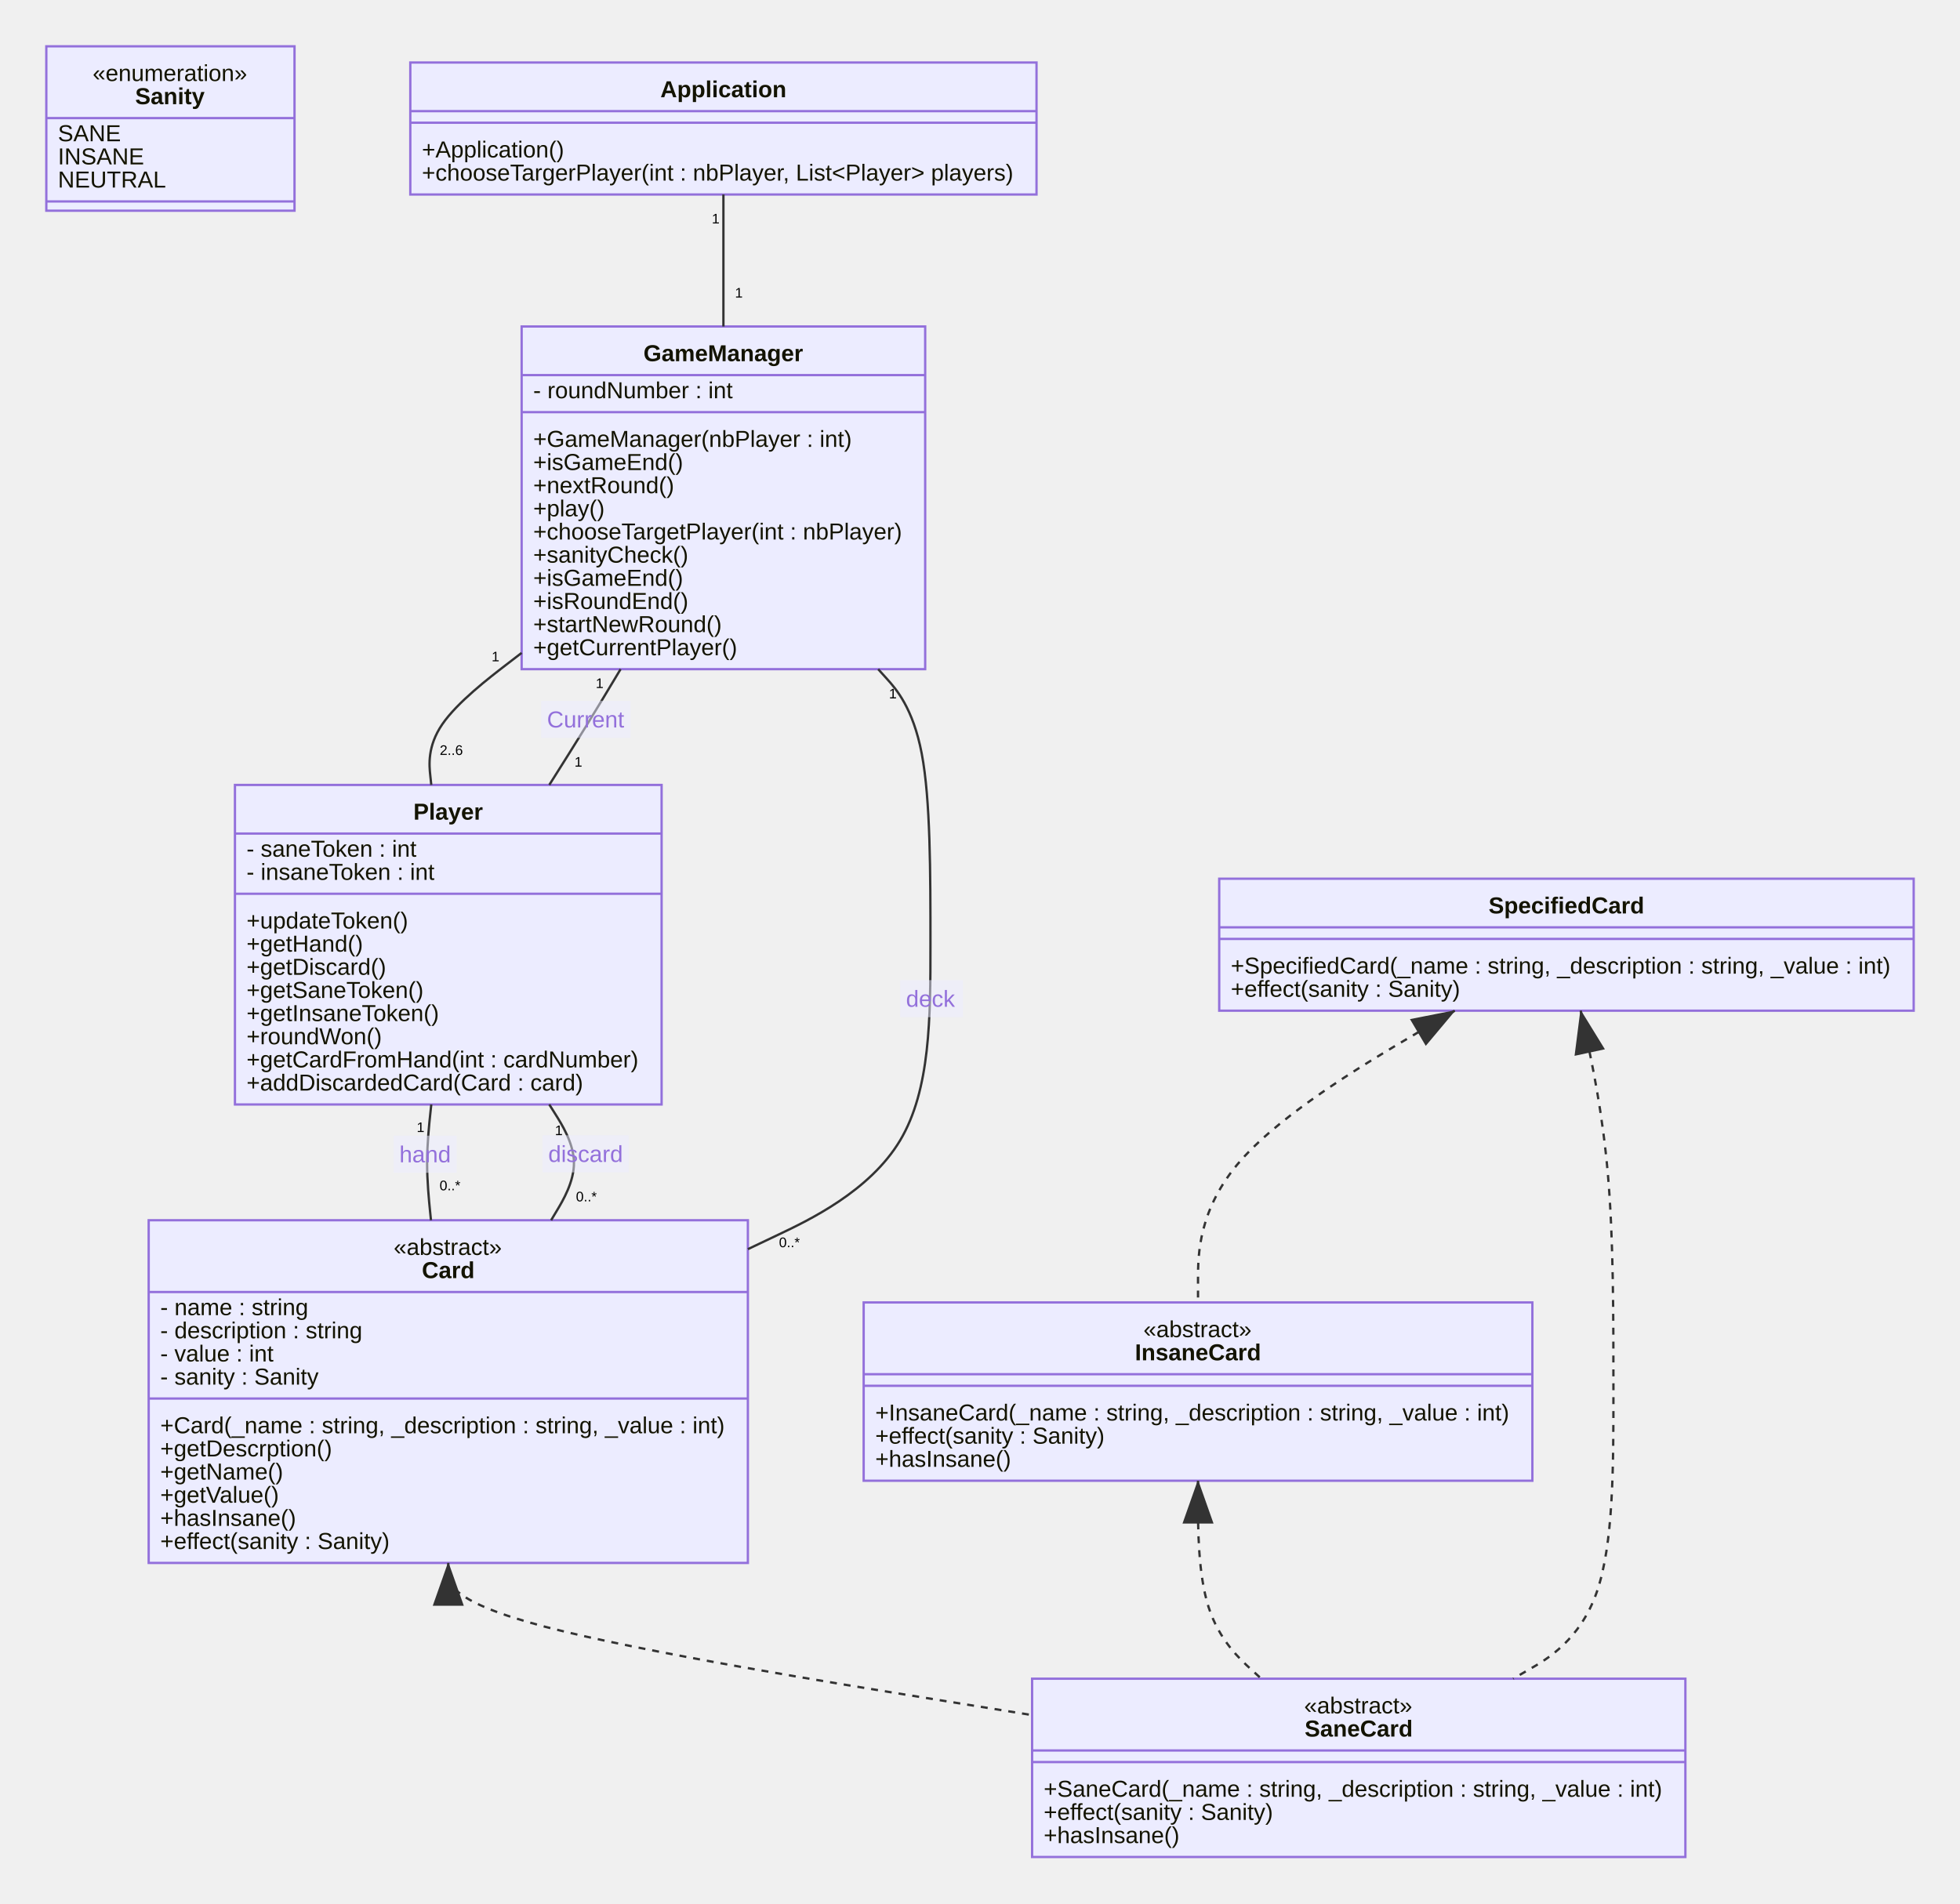
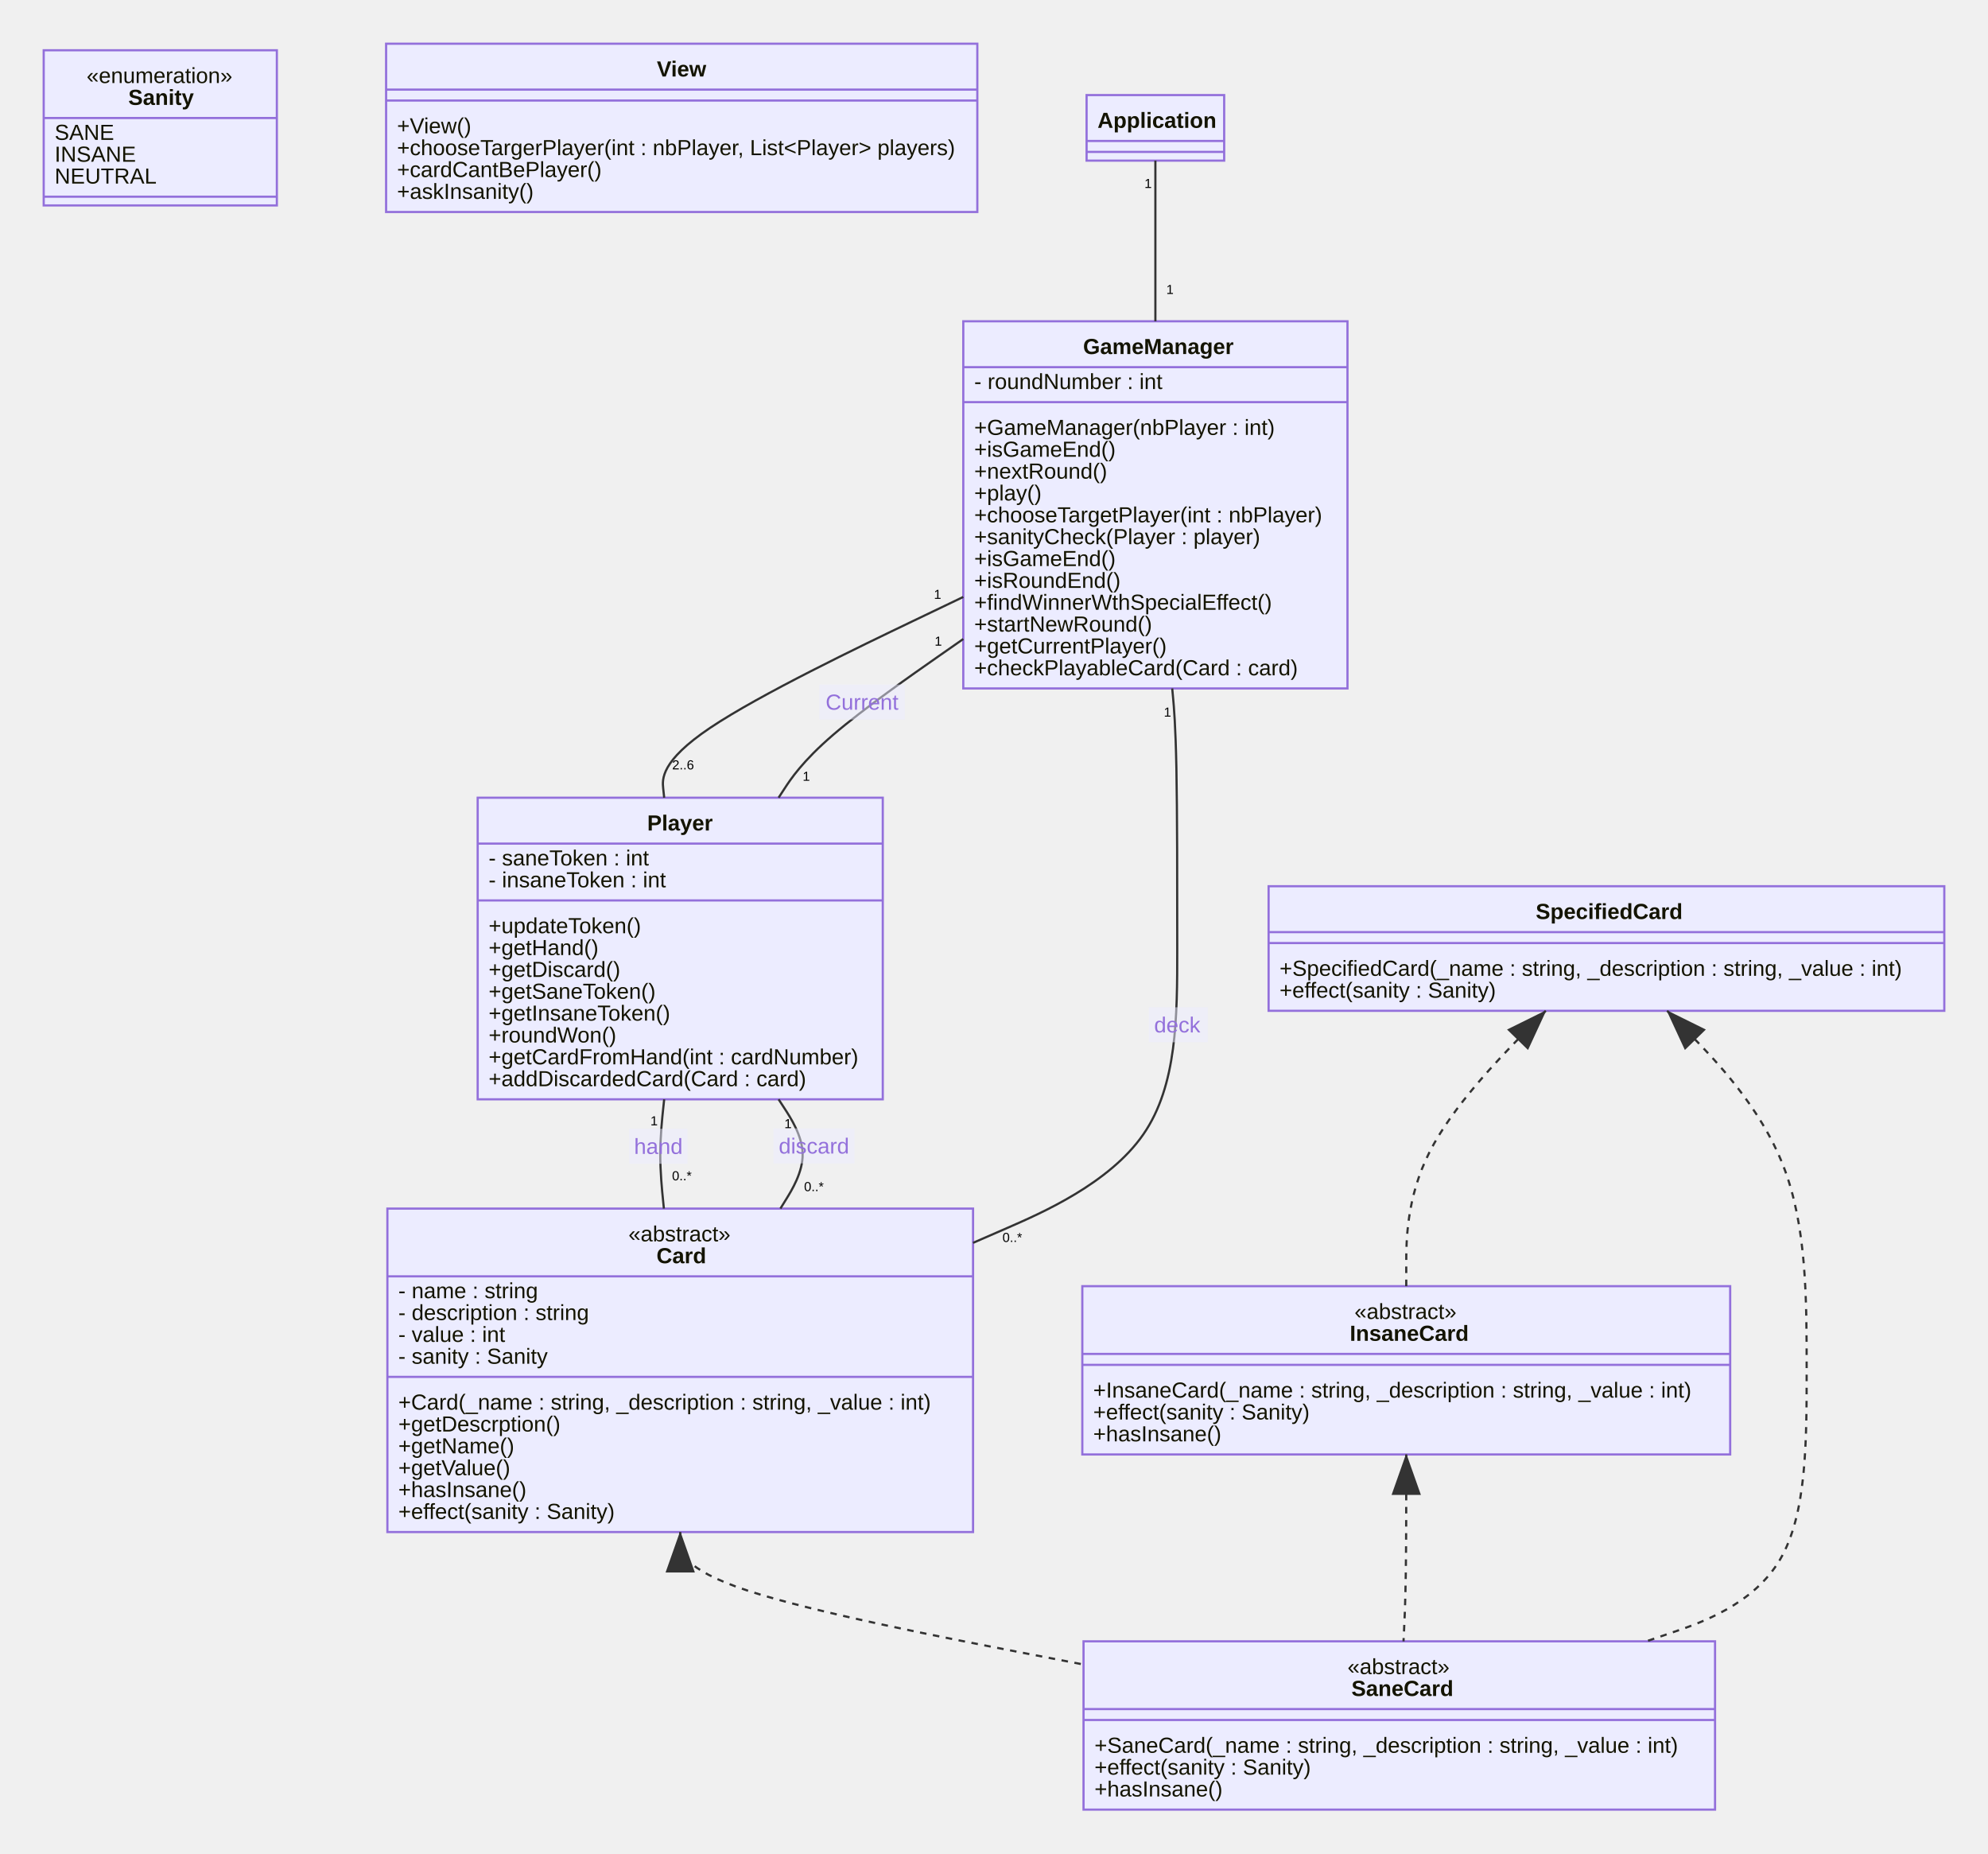
- <svg xmlns="http://www.w3.org/2000/svg" id="mermaid-1607615784830" width="100%" height="822" style="max-width: 846.34px;" viewBox="-20 -20 846.34 822">
-   <style>#mermaid-1607615784830{font-family:"trebuchet ms",verdana,arial;font-size:16px;fill:#333;}#mermaid-1607615784830 .error-icon{fill:#552222;}#mermaid-1607615784830 .error-text{fill:#552222;stroke:#552222;}#mermaid-1607615784830 .edge-thickness-normal{stroke-width:2px;}#mermaid-1607615784830 .edge-thickness-thick{stroke-width:3.5px;}#mermaid-1607615784830 .edge-pattern-solid{stroke-dasharray:0;}#mermaid-1607615784830 .edge-pattern-dashed{stroke-dasharray:3;}#mermaid-1607615784830 .edge-pattern-dotted{stroke-dasharray:2;}#mermaid-1607615784830 .marker{fill:#333333;}#mermaid-1607615784830 .marker.cross{stroke:#333333;}#mermaid-1607615784830 svg{font-family:"trebuchet ms",verdana,arial;font-size:16px;}#mermaid-1607615784830 g.classGroup text{fill:#9370DB;fill:#131300;stroke:none;font-family:"trebuchet ms",verdana,arial;font-size:10px;}#mermaid-1607615784830 g.classGroup text .title{font-weight:bolder;}#mermaid-1607615784830 .classTitle{font-weight:bolder;}#mermaid-1607615784830 .node rect,#mermaid-1607615784830 .node circle,#mermaid-1607615784830 .node ellipse,#mermaid-1607615784830 .node polygon,#mermaid-1607615784830 .node path{fill:#ECECFF;stroke:#9370DB;stroke-width:1px;}#mermaid-1607615784830 .divider{stroke:#9370DB;stroke:1;}#mermaid-1607615784830 g.clickable{cursor:pointer;}#mermaid-1607615784830 g.classGroup rect{fill:#ECECFF;stroke:#9370DB;}#mermaid-1607615784830 g.classGroup line{stroke:#9370DB;stroke-width:1;}#mermaid-1607615784830 .classLabel .box{stroke:none;stroke-width:0;fill:#ECECFF;opacity:0.5;}#mermaid-1607615784830 .classLabel .label{fill:#9370DB;font-size:10px;}#mermaid-1607615784830 .relation{stroke:#333333;stroke-width:1;fill:none;}#mermaid-1607615784830 .dashed-line{stroke-dasharray:3;}#mermaid-1607615784830 #compositionStart,#mermaid-1607615784830 .composition{fill:#333333 !important;stroke:#333333 !important;stroke-width:1;}#mermaid-1607615784830 #compositionEnd,#mermaid-1607615784830 .composition{fill:#333333 !important;stroke:#333333 !important;stroke-width:1;}#mermaid-1607615784830 #dependencyStart,#mermaid-1607615784830 .dependency{fill:#333333 !important;stroke:#333333 !important;stroke-width:1;}#mermaid-1607615784830 #dependencyStart,#mermaid-1607615784830 .dependency{fill:#333333 !important;stroke:#333333 !important;stroke-width:1;}#mermaid-1607615784830 #extensionStart,#mermaid-1607615784830 .extension{fill:#333333 !important;stroke:#333333 !important;stroke-width:1;}#mermaid-1607615784830 #extensionEnd,#mermaid-1607615784830 .extension{fill:#333333 !important;stroke:#333333 !important;stroke-width:1;}#mermaid-1607615784830 #aggregationStart,#mermaid-1607615784830 .aggregation{fill:#ECECFF !important;stroke:#333333 !important;stroke-width:1;}#mermaid-1607615784830 #aggregationEnd,#mermaid-1607615784830 .aggregation{fill:#ECECFF !important;stroke:#333333 !important;stroke-width:1;}#mermaid-1607615784830 .edgeTerminals{font-size:11px;}#mermaid-1607615784830:root{--mermaid-font-family:"trebuchet ms",verdana,arial;}#mermaid-1607615784830 class{fill:apa;}</style>
+ <svg xmlns="http://www.w3.org/2000/svg" id="mermaid-1608032679431" width="100%" height="848" style="max-width: 909.816px;" viewBox="-20 -20 909.816 848">
+   <style>#mermaid-1608032679431{font-family:"trebuchet ms",verdana,arial;font-size:16px;fill:#333;}#mermaid-1608032679431 .error-icon{fill:#552222;}#mermaid-1608032679431 .error-text{fill:#552222;stroke:#552222;}#mermaid-1608032679431 .edge-thickness-normal{stroke-width:2px;}#mermaid-1608032679431 .edge-thickness-thick{stroke-width:3.5px;}#mermaid-1608032679431 .edge-pattern-solid{stroke-dasharray:0;}#mermaid-1608032679431 .edge-pattern-dashed{stroke-dasharray:3;}#mermaid-1608032679431 .edge-pattern-dotted{stroke-dasharray:2;}#mermaid-1608032679431 .marker{fill:#333333;}#mermaid-1608032679431 .marker.cross{stroke:#333333;}#mermaid-1608032679431 svg{font-family:"trebuchet ms",verdana,arial;font-size:16px;}#mermaid-1608032679431 g.classGroup text{fill:#9370DB;fill:#131300;stroke:none;font-family:"trebuchet ms",verdana,arial;font-size:10px;}#mermaid-1608032679431 g.classGroup text .title{font-weight:bolder;}#mermaid-1608032679431 .classTitle{font-weight:bolder;}#mermaid-1608032679431 .node rect,#mermaid-1608032679431 .node circle,#mermaid-1608032679431 .node ellipse,#mermaid-1608032679431 .node polygon,#mermaid-1608032679431 .node path{fill:#ECECFF;stroke:#9370DB;stroke-width:1px;}#mermaid-1608032679431 .divider{stroke:#9370DB;stroke:1;}#mermaid-1608032679431 g.clickable{cursor:pointer;}#mermaid-1608032679431 g.classGroup rect{fill:#ECECFF;stroke:#9370DB;}#mermaid-1608032679431 g.classGroup line{stroke:#9370DB;stroke-width:1;}#mermaid-1608032679431 .classLabel .box{stroke:none;stroke-width:0;fill:#ECECFF;opacity:0.5;}#mermaid-1608032679431 .classLabel .label{fill:#9370DB;font-size:10px;}#mermaid-1608032679431 .relation{stroke:#333333;stroke-width:1;fill:none;}#mermaid-1608032679431 .dashed-line{stroke-dasharray:3;}#mermaid-1608032679431 #compositionStart,#mermaid-1608032679431 .composition{fill:#333333 !important;stroke:#333333 !important;stroke-width:1;}#mermaid-1608032679431 #compositionEnd,#mermaid-1608032679431 .composition{fill:#333333 !important;stroke:#333333 !important;stroke-width:1;}#mermaid-1608032679431 #dependencyStart,#mermaid-1608032679431 .dependency{fill:#333333 !important;stroke:#333333 !important;stroke-width:1;}#mermaid-1608032679431 #dependencyStart,#mermaid-1608032679431 .dependency{fill:#333333 !important;stroke:#333333 !important;stroke-width:1;}#mermaid-1608032679431 #extensionStart,#mermaid-1608032679431 .extension{fill:#333333 !important;stroke:#333333 !important;stroke-width:1;}#mermaid-1608032679431 #extensionEnd,#mermaid-1608032679431 .extension{fill:#333333 !important;stroke:#333333 !important;stroke-width:1;}#mermaid-1608032679431 #aggregationStart,#mermaid-1608032679431 .aggregation{fill:#ECECFF !important;stroke:#333333 !important;stroke-width:1;}#mermaid-1608032679431 #aggregationEnd,#mermaid-1608032679431 .aggregation{fill:#ECECFF !important;stroke:#333333 !important;stroke-width:1;}#mermaid-1608032679431 .edgeTerminals{font-size:11px;}#mermaid-1608032679431:root{--mermaid-font-family:"trebuchet ms",verdana,arial;}#mermaid-1608032679431 class{fill:apa;}</style>
  <g />
  <defs>
    <marker id="extensionStart" class="extension" refX="0" refY="7" markerWidth="190" markerHeight="240" orient="auto">
      <path d="M 1,7 L18,13 V 1 Z" />
    </marker>
  </defs>
  <defs>
    <marker id="extensionEnd" refX="19" refY="7" markerWidth="20" markerHeight="28" orient="auto">
      <path d="M 1,1 V 13 L18,7 Z" />
    </marker>
  </defs>
  <defs>
    <marker id="compositionStart" class="extension" refX="0" refY="7" markerWidth="190" markerHeight="240" orient="auto">
      <path d="M 18,7 L9,13 L1,7 L9,1 Z" />
    </marker>
  </defs>
  <defs>
    <marker id="compositionEnd" refX="19" refY="7" markerWidth="20" markerHeight="28" orient="auto">
      <path d="M 18,7 L9,13 L1,7 L9,1 Z" />
    </marker>
  </defs>
  <defs>
    <marker id="aggregationStart" class="extension" refX="0" refY="7" markerWidth="190" markerHeight="240" orient="auto">
      <path d="M 18,7 L9,13 L1,7 L9,1 Z" />
    </marker>
  </defs>
  <defs>
    <marker id="aggregationEnd" refX="19" refY="7" markerWidth="20" markerHeight="28" orient="auto">
      <path d="M 18,7 L9,13 L1,7 L9,1 Z" />
    </marker>
  </defs>
  <defs>
    <marker id="dependencyStart" class="extension" refX="0" refY="7" markerWidth="190" markerHeight="240" orient="auto">
      <path d="M 5,7 L9,13 L1,7 L9,1 Z" />
    </marker>
  </defs>
  <defs>
    <marker id="dependencyEnd" refX="19" refY="7" markerWidth="20" markerHeight="28" orient="auto">
      <path d="M 18,7 L9,13 L14,7 L9,1 Z" />
    </marker>
  </defs>
-   <g id="classid-Sanity-0" class="classGroup" transform="translate(0,0 )">
-     <rect x="0" y="0" width="107.172" height="71" class=" " />
-     <text y="15" x="0">
-       <tspan x="20.008">«enumeration»</tspan>
-       <tspan class="title" dy="10" x="38.359">Sanity</tspan>
-     </text>
-     <line x1="0" y1="31" y2="31" x2="107.172" />
+   <g id="classid-Sanity-0" class="classGroup" transform="translate(0,3 )">
+     <rect x="0" y="0" width="106.703" height="71" class=" " />
+     <text y="15" x="0">
+       <tspan x="19.641">«enumeration»</tspan>
+       <tspan class="title" dy="10" x="38.703">Sanity</tspan>
+     </text>
+     <line x1="0" y1="31" y2="31" x2="106.703" />
    <text x="5" y="41" fill="white" class="classText">
      <tspan x="5">SANE</tspan>
      <tspan x="5" dy="10">INSANE</tspan>
      <tspan x="5" dy="10">NEUTRAL</tspan>
    </text>
-     <line x1="0" y1="67" y2="67" x2="107.172" />
+     <line x1="0" y1="67" y2="67" x2="106.703" />
    <text x="5" y="82" fill="white" class="classText" />
  </g>
-   <g id="classid-Card-1" class="classGroup" transform="translate(44.20312,507 )">
-     <rect x="0" y="0" width="258.734" height="148" class=" " />
-     <text y="15" x="0">
-       <tspan x="105.797">«abstract»</tspan>
-       <tspan class="title" dy="10" x="117.969">Card</tspan>
-     </text>
-     <line x1="0" y1="31" y2="31" x2="258.734" />
+   <g id="classid-Card-1" class="classGroup" transform="translate(157.293,533 )">
+     <rect x="0" y="0" width="268.031" height="148" class=" " />
+     <text y="15" x="0">
+       <tspan x="110.32">«abstract»</tspan>
+       <tspan class="title" dy="10" x="123.156">Card</tspan>
+     </text>
+     <line x1="0" y1="31" y2="31" x2="268.031" />
    <text x="5" y="41" fill="white" class="classText">
      <tspan x="5">- name : string</tspan>
      <tspan x="5" dy="10">- description : string</tspan>
      <tspan x="5" dy="10">- value : int</tspan>
      <tspan x="5" dy="10">- sanity : Sanity</tspan>
    </text>
-     <line x1="0" y1="77" y2="77" x2="258.734" />
+     <line x1="0" y1="77" y2="77" x2="268.031" />
    <text x="5" y="92" fill="white" class="classText">
      <tspan x="5">+Card(_name : string, _description : string, _value : int)</tspan>
      <tspan x="5" dy="10">+getDescrption()</tspan>
      <tspan x="5" dy="10">+getName()</tspan>
      <tspan x="5" dy="10">+getValue()</tspan>
      <tspan x="5" dy="10">+hasInsane()</tspan>
      <tspan x="5" dy="10">+effect(sanity : Sanity)</tspan>
    </text>
  </g>
-   <g id="classid-SaneCard-2" class="classGroup" transform="translate(425.668,705 )">
-     <rect x="0" y="0" width="282.094" height="77" class=" " />
-     <text y="15" x="0">
-       <tspan x="117.477">«abstract»</tspan>
-       <tspan class="title" dy="10" x="117.695">SaneCard</tspan>
-     </text>
-     <line x1="0" y1="31" y2="31" x2="282.094" />
+   <g id="classid-SaneCard-2" class="classGroup" transform="translate(475.8828,731 )">
+     <rect x="0" y="0" width="289.016" height="77" class=" " />
+     <text y="15" x="0">
+       <tspan x="120.812">«abstract»</tspan>
+       <tspan class="title" dy="10" x="122.594">SaneCard</tspan>
+     </text>
+     <line x1="0" y1="31" y2="31" x2="289.016" />
    <text x="5" y="41" fill="white" class="classText" />
-     <line x1="0" y1="36" y2="36" x2="282.094" />
+     <line x1="0" y1="36" y2="36" x2="289.016" />
    <text x="5" y="51" fill="white" class="classText">
      <tspan x="5">+SaneCard(_name : string, _description : string, _value : int)</tspan>
      <tspan x="5" dy="10">+effect(sanity : Sanity)</tspan>
      <tspan x="5" dy="10">+hasInsane()</tspan>
    </text>
  </g>
-   <g id="classid-InsaneCard-3" class="classGroup" transform="translate(352.9375,542.5 )">
-     <rect x="0" y="0" width="288.75" height="77" class=" " />
-     <text y="15" x="0">
-       <tspan x="120.805">«abstract»</tspan>
-       <tspan class="title" dy="10" x="117.133">InsaneCard</tspan>
-     </text>
-     <line x1="0" y1="31" y2="31" x2="288.75" />
+   <g id="classid-InsaneCard-3" class="classGroup" transform="translate(475.3242,568.5 )">
+     <rect x="0" y="0" width="296.5" height="77" class=" " />
+     <text y="15" x="0">
+       <tspan x="124.555">«abstract»</tspan>
+       <tspan class="title" dy="10" x="122.398">InsaneCard</tspan>
+     </text>
+     <line x1="0" y1="31" y2="31" x2="296.5" />
    <text x="5" y="41" fill="white" class="classText" />
-     <line x1="0" y1="36" y2="36" x2="288.75" />
+     <line x1="0" y1="36" y2="36" x2="296.5" />
    <text x="5" y="51" fill="white" class="classText">
      <tspan x="5">+InsaneCard(_name : string, _description : string, _value : int)</tspan>
      <tspan x="5" dy="10">+effect(sanity : Sanity)</tspan>
      <tspan x="5" dy="10">+hasInsane()</tspan>
    </text>
  </g>
-   <g id="classid-SpecifiedCard-4" class="classGroup" transform="translate(506.4648,359.5 )">
-     <rect x="0" y="0" width="299.875" height="57" class=" " />
-     <text y="15" x="0">
-       <tspan class="title" x="116.312">SpecifiedCard</tspan>
-     </text>
-     <line x1="0" y1="21" y2="21" x2="299.875" />
+   <g id="classid-SpecifiedCard-4" class="classGroup" transform="translate(560.582,385.5 )">
+     <rect x="0" y="0" width="309.234" height="57" class=" " />
+     <text y="15" x="0">
+       <tspan class="title" x="122.242">SpecifiedCard</tspan>
+     </text>
+     <line x1="0" y1="21" y2="21" x2="309.234" />
    <text x="5" y="31" fill="white" class="classText" />
-     <line x1="0" y1="26" y2="26" x2="299.875" />
+     <line x1="0" y1="26" y2="26" x2="309.234" />
    <text x="5" y="41" fill="white" class="classText">
      <tspan x="5">+SpecifiedCard(_name : string, _description : string, _value : int)</tspan>
      <tspan x="5" dy="10">+effect(sanity : Sanity)</tspan>
    </text>
  </g>
-   <g id="classid-GameManager-5" class="classGroup" transform="translate(205.25,121 )">
-     <rect x="0" y="0" width="174.25" height="148" class=" " />
-     <text y="15" x="0">
-       <tspan class="title" x="52.609">GameManager</tspan>
-     </text>
-     <line x1="0" y1="21" y2="21" x2="174.25" />
+   <g id="classid-GameManager-5" class="classGroup" transform="translate(420.8516,127 )">
+     <rect x="0" y="0" width="175.828" height="168" class=" " />
+     <text y="15" x="0">
+       <tspan class="title" x="54.828">GameManager</tspan>
+     </text>
+     <line x1="0" y1="21" y2="21" x2="175.828" />
    <text x="5" y="31" fill="white" class="classText">
      <tspan x="5">- roundNumber : int</tspan>
    </text>
-     <line x1="0" y1="37" y2="37" x2="174.25" />
+     <line x1="0" y1="37" y2="37" x2="175.828" />
    <text x="5" y="52" fill="white" class="classText">
      <tspan x="5">+GameManager(nbPlayer : int)</tspan>
      <tspan x="5" dy="10">+isGameEnd()</tspan>
      <tspan x="5" dy="10">+nextRound()</tspan>
      <tspan x="5" dy="10">+play()</tspan>
      <tspan x="5" dy="10">+chooseTargetPlayer(int : nbPlayer)</tspan>
-       <tspan x="5" dy="10">+sanityCheck()</tspan>
+       <tspan x="5" dy="10">+sanityCheck(Player : player)</tspan>
      <tspan x="5" dy="10">+isGameEnd()</tspan>
      <tspan x="5" dy="10">+isRoundEnd()</tspan>
+       <tspan x="5" dy="10">+findWinnerWthSpecialEffect()</tspan>
      <tspan x="5" dy="10">+startNewRound()</tspan>
      <tspan x="5" dy="10">+getCurrentPlayer()</tspan>
-     </text>
-   </g>
-   <g id="classid-Player-6" class="classGroup" transform="translate(81.45312,319 )">
-     <rect x="0" y="0" width="184.234" height="138" class=" " />
-     <text y="15" x="0">
-       <tspan class="title" x="77.047">Player</tspan>
-     </text>
-     <line x1="0" y1="21" y2="21" x2="184.234" />
+       <tspan x="5" dy="10">+checkPlayableCard(Card : card)</tspan>
+     </text>
+   </g>
+   <g id="classid-Player-6" class="classGroup" transform="translate(198.6133,345 )">
+     <rect x="0" y="0" width="185.391" height="138" class=" " />
+     <text y="15" x="0">
+       <tspan class="title" x="77.578">Player</tspan>
+     </text>
+     <line x1="0" y1="21" y2="21" x2="185.391" />
    <text x="5" y="31" fill="white" class="classText">
      <tspan x="5">- saneToken : int</tspan>
      <tspan x="5" dy="10">- insaneToken : int</tspan>
    </text>
-     <line x1="0" y1="47" y2="47" x2="184.234" />
+     <line x1="0" y1="47" y2="47" x2="185.391" />
    <text x="5" y="62" fill="white" class="classText">
      <tspan x="5">+updateToken()</tspan>
      <tspan x="5" dy="10">+getHand()</tspan>
      <tspan x="5" dy="10">+getDiscard()</tspan>
      <tspan x="5" dy="10">+getSaneToken()</tspan>
      <tspan x="5" dy="10">+getInsaneToken()</tspan>
      <tspan x="5" dy="10">+roundWon()</tspan>
      <tspan x="5" dy="10">+getCardFromHand(int : cardNumber)</tspan>
      <tspan x="5" dy="10">+addDiscardedCard(Card : card)</tspan>
    </text>
  </g>
-   <g id="classid-Application-7" class="classGroup" transform="translate(157.1719,7 )">
-     <rect x="0" y="0" width="270.406" height="57" class=" " />
-     <text y="15" x="0">
-       <tspan class="title" x="107.977">Application</tspan>
-     </text>
-     <line x1="0" y1="21" y2="21" x2="270.406" />
+   <g id="classid-View-7" class="classGroup" transform="translate(156.7031,0 )">
+     <rect x="0" y="0" width="270.578" height="77" class=" " />
+     <text y="15" x="0">
+       <tspan class="title" x="123.906">View</tspan>
+     </text>
+     <line x1="0" y1="21" y2="21" x2="270.578" />
    <text x="5" y="31" fill="white" class="classText" />
-     <line x1="0" y1="26" y2="26" x2="270.406" />
-     <text x="5" y="41" fill="white" class="classText">
-       <tspan x="5">+Application()</tspan>
+     <line x1="0" y1="26" y2="26" x2="270.578" />
+     <text x="5" y="41" fill="white" class="classText">
+       <tspan x="5">+View()</tspan>
      <tspan x="5" dy="10">+chooseTargerPlayer(int : nbPlayer, List&lt;Player&gt; players)</tspan>
-     </text>
-   </g>
-   <path d="M173.57,655L173.57,659.167C173.57,663.333,173.57,671.667,215.587,682.62C257.603,693.573,341.635,707.146,383.652,713.932L425.668,720.718" id="edge0" class="relation dashed-line" marker-start="url(#extensionStart)" />
-   <path d="M497.312,619.5L497.312,629.583C497.312,639.667,497.312,659.833,501.866,674.083C506.42,688.333,515.528,696.667,520.082,700.833L524.636,705" id="edge1" class="relation dashed-line" marker-start="url(#extensionStart)" />
-   <path d="M662.553,416.5L664.908,427.417C667.264,438.333,671.976,460.167,674.332,487.583C676.688,515,676.688,548,676.688,581C676.688,614,676.688,647,669.471,667.667C662.255,688.333,647.823,696.667,640.607,700.833L633.391,705" id="edge2" class="relation dashed-line" marker-start="url(#extensionStart)" />
-   <path d="M608.168,416.5L589.692,427.417C571.216,438.333,534.264,460.167,515.788,481.167C497.312,502.167,497.312,522.333,497.312,532.417L497.312,542.5" id="edge3" class="relation dashed-line" marker-start="url(#extensionStart)" />
-   <path d="M166.23,457L165.787,461.167C165.343,465.333,164.457,473.667,164.434,482C164.412,490.333,165.254,498.667,165.675,502.833L166.096,507" id="edge4" class="relation" />
-   <g class="classLabel">
-     <rect class="box" x="149.938" y="470.484" width="27.266" height="16.016" />
-     <text class="label" x="163.571" y="481.993" fill="red" text-anchor="middle">hand</text>
-   </g>
-   <g class="cardinality">
-     <text class="type1" x="159.936" y="468.901" fill="black" font-size="6">1</text>
-   </g>
-   <g class="cardinality">
-     <text class="type2" x="169.814" y="494.061" fill="black" font-size="6">0..*</text>
-   </g>
-   <path d="M217.174,457L219.807,461.167C222.44,465.333,227.706,473.667,227.839,482C227.972,490.333,222.972,498.667,220.472,502.833L217.972,507" id="edge5" class="relation" />
-   <g class="classLabel">
-     <rect class="box" x="214.234" y="470.312" width="37.25" height="16.016" />
-     <text class="label" x="232.861" y="481.823" fill="red" text-anchor="middle">discard</text>
-   </g>
-   <g class="cardinality">
-     <text class="type1" x="219.625" y="470.238" fill="black" font-size="6">1</text>
-   </g>
-   <g class="cardinality">
-     <text class="type2" x="228.691" y="498.854" fill="black" font-size="6">0..*</text>
-   </g>
-   <path d="M359.201,269L362.964,273.167C366.726,277.333,374.252,285.667,378.015,305.5C381.777,325.333,381.777,356.667,381.777,388C381.777,419.333,381.777,450.667,368.637,472.581C355.497,494.496,329.217,506.992,316.077,513.24L302.938,519.487" id="edge6" class="relation" />
-   <g class="classLabel">
-     <rect class="box" x="368.703" y="403.297" width="27.141" height="16.016" />
-     <text class="label" x="381.777" y="414.807" fill="red" text-anchor="middle">deck</text>
-   </g>
-   <g class="cardinality">
-     <text class="type1" x="363.868" y="281.628" fill="black" font-size="6">1</text>
-   </g>
-   <g class="cardinality">
-     <text class="type2" x="316.373" y="518.635" fill="black" font-size="6">0..*</text>
-   </g>
-   <path d="M205.25,261.965L198.303,267.304C191.357,272.643,177.464,283.322,170.96,292.827C164.457,302.333,165.343,310.667,165.787,314.833L166.23,319" id="edge7" class="relation" />
-   <g class="cardinality">
-     <text class="type1" x="192.292" y="265.618" fill="black" font-size="6">1</text>
-   </g>
-   <g class="cardinality">
-     <text class="type2" x="169.88" y="306.041" fill="black" font-size="6">2..6</text>
-   </g>
-   <path d="M247.973,269L245.473,273.167C242.973,277.333,237.973,285.667,232.84,294C227.706,302.333,222.44,310.667,219.807,314.833L217.174,319" id="edge8" class="relation" />
-   <g class="classLabel">
-     <rect class="box" x="213.688" y="282.672" width="38.578" height="16.016" />
-     <text class="label" x="232.861" y="294.177" fill="red" text-anchor="middle">Current</text>
-   </g>
-   <g class="cardinality">
-     <text class="type1" x="237.254" y="277.146" fill="black" font-size="6">1</text>
-   </g>
-   <g class="cardinality">
-     <text class="type2" x="228.079" y="311.104" fill="black" font-size="6">1</text>
-   </g>
-   <path d="M292.375,64L292.375,69.333C292.375,74.667,292.375,85.333,292.375,94.833C292.375,104.333,292.375,112.667,292.375,116.833L292.375,121" id="edge9" class="relation" />
-   <g class="cardinality">
-     <text class="type1" x="287.375" y="76.5" fill="black" font-size="6">1</text>
-   </g>
-   <g class="cardinality">
-     <text class="type2" x="297.375" y="108.5" fill="black" font-size="6">1</text>
+       <tspan x="5" dy="10">+cardCantBePlayer()</tspan>
+       <tspan x="5" dy="10">+askInsanity()</tspan>
+     </text>
+   </g>
+   <g id="classid-Application-8" class="classGroup" transform="translate(477.2812,23.5 )">
+     <rect x="0" y="0" width="62.969" height="30" class=" " />
+     <text y="15" x="0">
+       <tspan class="title" x="5">Application</tspan>
+     </text>
+     <line x1="0" y1="21" y2="21" x2="62.969" />
+     <text x="5" y="31" fill="white" class="classText" />
+     <line x1="0" y1="26" y2="26" x2="62.969" />
+     <text x="5" y="41" fill="white" class="classText" />
+   </g>
+   <path d="M291.309,681L291.309,685.167C291.309,689.333,291.309,697.667,322.071,707.769C352.833,717.872,414.358,729.744,445.12,735.68L475.883,741.616" id="edge0" class="relation dashed-line" marker-start="url(#extensionStart)" />
+   <path d="M623.574,645.5L623.574,655.583C623.574,665.667,623.574,685.833,623.365,700.083C623.156,714.333,622.739,722.667,622.53,726.833L622.321,731" id="edge1" class="relation dashed-line" marker-start="url(#extensionStart)" />
+   <path d="M742.979,442.5L753.62,453.417C764.261,464.333,785.543,486.167,796.183,513.583C806.824,541,806.824,574,806.824,607C806.824,640,806.824,673,794.591,693.667C782.358,714.333,757.892,722.667,745.658,726.833L733.425,731" id="edge2" class="relation dashed-line" marker-start="url(#extensionStart)" />
+   <path d="M687.419,442.5L676.778,453.417C666.138,464.333,644.856,486.167,634.215,507.167C623.574,528.167,623.574,548.333,623.574,558.417L623.574,568.5" id="edge3" class="relation dashed-line" marker-start="url(#extensionStart)" />
+   <path d="M283.968,483L283.525,487.167C283.082,491.333,282.195,499.667,282.173,508C282.15,516.333,282.992,524.667,283.413,528.833L283.834,533" id="edge4" class="relation" />
+   <g class="classLabel">
+     <rect class="box" x="267.922" y="496.484" width="26.766" height="16.016" />
+     <text class="label" x="281.309" y="507.993" fill="red" text-anchor="middle">hand</text>
+   </g>
+   <g class="cardinality">
+     <text class="type1" x="277.674" y="494.901" fill="black" font-size="6">1</text>
+   </g>
+   <g class="cardinality">
+     <text class="type2" x="287.552" y="520.061" fill="black" font-size="6">0..*</text>
+   </g>
+   <path d="M336.323,483L339.041,487.167C341.76,491.333,347.196,499.667,347.334,508C347.471,516.333,342.309,524.667,339.728,528.833L337.147,533" id="edge5" class="relation" />
+   <g class="classLabel">
+     <rect class="box" x="333.938" y="496.312" width="37.156" height="16.016" />
+     <text class="label" x="352.512" y="507.815" fill="red" text-anchor="middle">discard</text>
+   </g>
+   <g class="cardinality">
+     <text class="type1" x="338.965" y="496.201" fill="black" font-size="6">1</text>
+   </g>
+   <g class="cardinality">
+     <text class="type2" x="347.98" y="525.007" fill="black" font-size="6">0..*</text>
+   </g>
+   <path d="M516.472,295L516.854,299.167C517.237,303.333,518.001,311.667,518.383,331.5C518.766,351.333,518.766,382.667,518.766,414C518.766,445.333,518.766,476.667,503.192,499.112C487.618,521.557,456.471,535.113,440.898,541.892L425.324,548.67" id="edge6" class="relation" />
+   <g class="classLabel">
+     <rect class="box" x="505.75" y="440.891" width="26.984" height="16.016" />
+     <text class="label" x="518.766" y="452.402" fill="red" text-anchor="middle">deck</text>
+   </g>
+   <g class="cardinality">
+     <text class="type1" x="512.635" y="307.905" fill="black" font-size="6">1</text>
+   </g>
+   <g class="cardinality">
+     <text class="type2" x="438.781" y="548.266" fill="black" font-size="6">0..*</text>
+   </g>
+   <path d="M420.852,253.129L397.594,264.275C374.337,275.42,327.823,297.71,305.009,313.022C282.195,328.333,283.082,336.667,283.525,340.833L283.968,345" id="edge7" class="relation" />
+   <g class="cardinality">
+     <text class="type1" x="407.418" y="254.022" fill="black" font-size="6">1</text>
+   </g>
+   <g class="cardinality">
+     <text class="type2" x="287.618" y="332.041" fill="black" font-size="6">2..6</text>
+   </g>
+   <path d="M420.852,272.375L409.482,280.312C398.112,288.25,375.372,304.125,361.284,316.229C347.196,328.333,341.76,336.667,339.041,340.833L336.323,345" id="edge8" class="relation" />
+   <g class="classLabel">
+     <rect class="box" x="354.953" y="293.219" width="39.141" height="16.016" />
+     <text class="label" x="374.504" y="304.731" fill="red" text-anchor="middle">Current</text>
+   </g>
+   <g class="cardinality">
+     <text class="type1" x="407.74" y="275.43" fill="black" font-size="6">1</text>
+   </g>
+   <g class="cardinality">
+     <text class="type2" x="347.341" y="337.263" fill="black" font-size="6">1</text>
+   </g>
+   <path d="M508.766,53.5L508.766,61.583C508.766,69.667,508.766,85.833,508.766,98.083C508.766,110.333,508.766,118.667,508.766,122.833L508.766,127" id="edge9" class="relation" />
+   <g class="cardinality">
+     <text class="type1" x="503.766" y="66" fill="black" font-size="6">1</text>
+   </g>
+   <g class="cardinality">
+     <text class="type2" x="513.766" y="114.5" fill="black" font-size="6">1</text>
  </g>
</svg>
